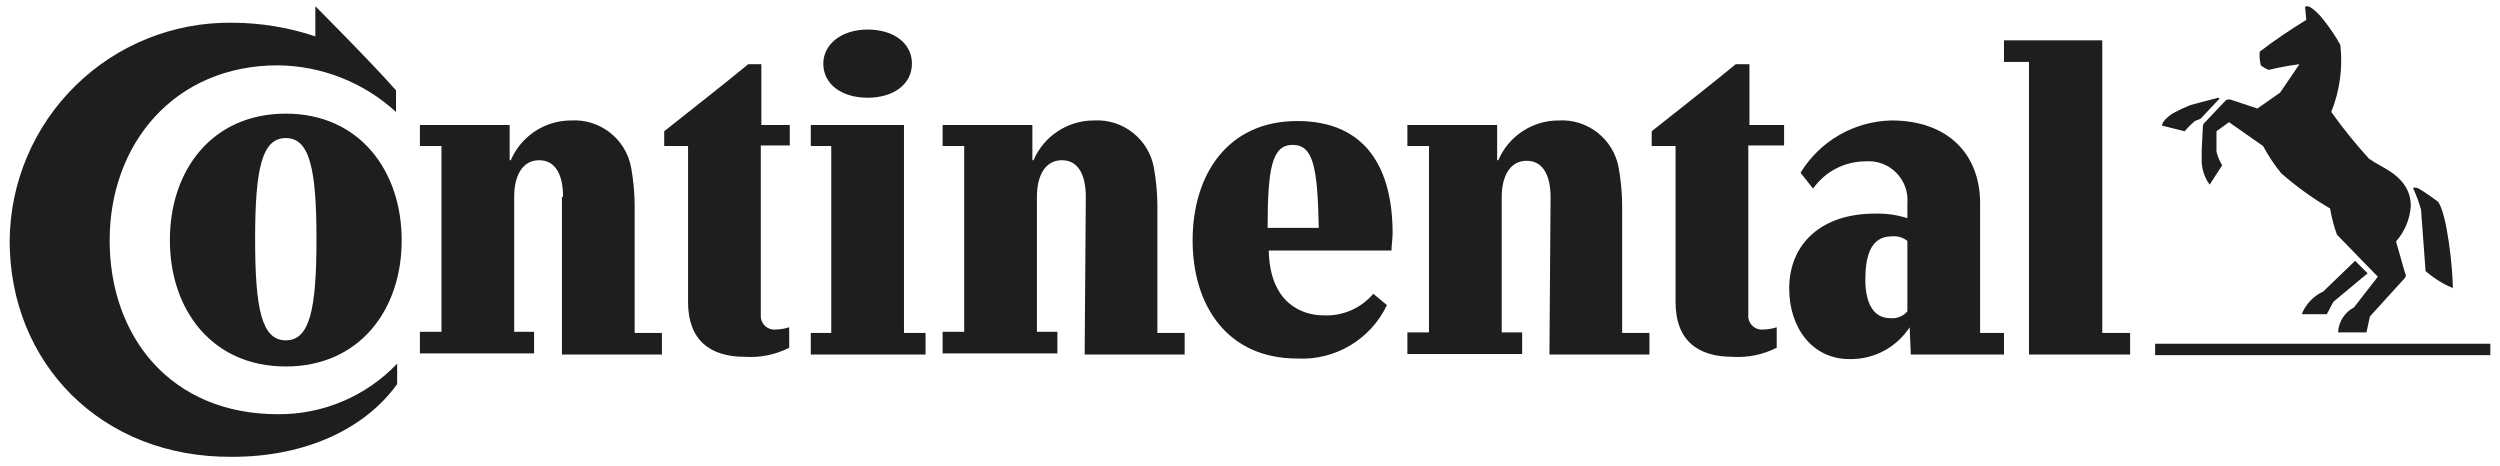
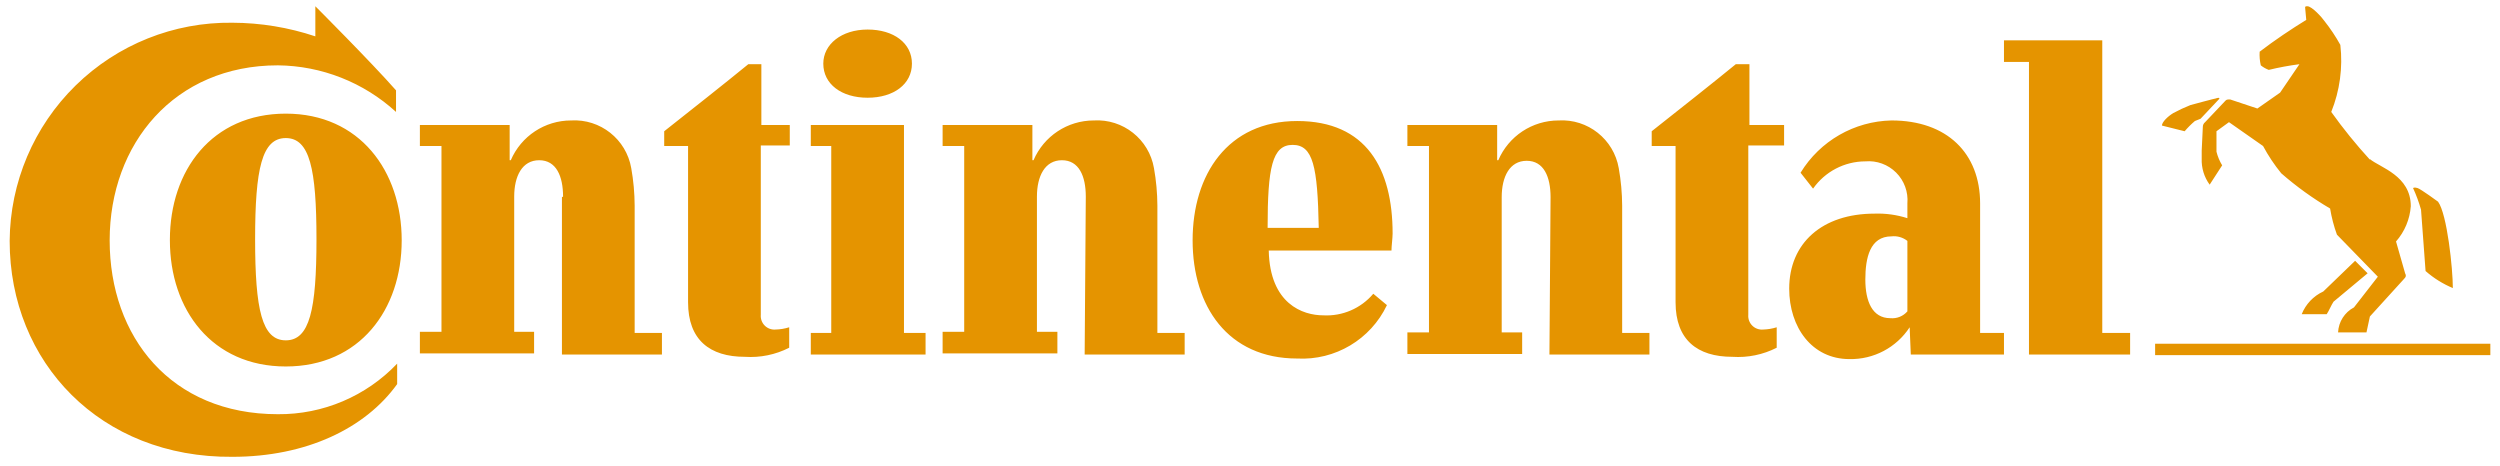
<svg xmlns="http://www.w3.org/2000/svg" viewBox="0 0 220 41">
  <g data-name="i-logo">
    <g data-name="logo">
-       <path fill="#1E1E1E" d="M219.15 31.25h-29.5v-1h29.5zm-14.7-5.6l2.8-2.7 1.1 1.1-3 2.5c-.2.3-.4.8-.6 1.1h-2.2a3.72 3.72 0 0 1 1.9-2zm-9.4-17c-.1 0-2.3.6-2.3.6a14.09 14.09 0 0 0-1.5.7c-.5.3-1 .8-1 1.1l2 .5a7.64 7.64 0 0 1 .9-.9l.5-.2 1.6-1.7c.1-.1.1-.2-.25-.1zm13.5 5.4a44.61 44.61 0 0 1-3.4-4.2 12.11 12.11 0 0 0 .8-5.9 15.34 15.34 0 0 0-1.4-2.1c-.2-.3-1.1-1.3-1.5-1.3-.1 0-.2 0-.2.1l.1 1.1c-1.3.8-2.8 1.8-4.1 2.8a4.12 4.12 0 0 0 .1 1.2 2.51 2.51 0 0 0 .7.4 25.58 25.58 0 0 1 2.7-.5l-1.7 2.5-2 1.4-2.4-.8c-.2 0-.3 0-.4.1l-1.8 1.9a.52.52 0 0 0-.2.4l-.1 2.1v.7a3.65 3.65 0 0 0 .7 2.3l1.1-1.7a4.33 4.33 0 0 1-.5-1.2v-1.8l1.1-.8 3 2.1a15.1 15.1 0 0 0 1.6 2.4 28.37 28.37 0 0 0 4.3 3.1 12.78 12.78 0 0 0 .6 2.3l3.6 3.7-2.1 2.7a2.63 2.63 0 0 0-1.4 2.2h2.5l.3-1.4 3-3.3c.2-.2.2-.3.1-.5l-.8-2.8a5.28 5.28 0 0 0 1.3-3.1c0-2.7-2.7-3.4-3.6-4.15zm4.5 4.4a13.05 13.05 0 0 0-.7-1.9s.1-.1.4 0 1.8 1.2 1.8 1.2c.8 1.1 1.3 5.9 1.3 7.6a8.74 8.74 0 0 1-2.4-1.5zM136.45 17.35c0-1.8-.6-3.2-2.1-3.2s-2.2 1.4-2.2 3.2v11.9h1.8v1.9h-10.1v-1.9h1.9v-16.4h-1.9V11h7.9v3.1h.1a5.77 5.77 0 0 1 5.3-3.5 5.07 5.07 0 0 1 5.3 4.2 19.27 19.27 0 0 1 .3 3.3v11.2h2.4v1.9h-8.8l.1-13.9m-40.9 0c0-1.8-.6-3.2-2.1-3.2s-2.2 1.4-2.2 3.2v11.9h1.8v1.9h-10.1v-1.9h1.9V12.85h-1.9V11h7.9v3.1h.1a5.77 5.77 0 0 1 5.3-3.5 5.07 5.07 0 0 1 5.3 4.2 19.27 19.27 0 0 1 .3 3.3v11.2h2.4v1.9h-8.8l.1-13.9zm58.3-4.5v14.9a1.2 1.2 0 0 0 1.3 1.3 4.36 4.36 0 0 0 1.2-.2v1.8a7.49 7.49 0 0 1-3.9.8c-3.1 0-5-1.5-5-4.8V12.85h-2.1v-1.3c2.4-1.9 5.2-4.1 7.4-5.9h1.2V11H157v1.8zM27.75.55s4.9 4.9 7.1 7.4v1.9a15.64 15.64 0 0 0-10.4-4.1c-9.1 0-14.8 6.9-14.8 15.4s5.4 15.3 14.8 15.3A14.33 14.33 0 0 0 34.95 32v1.8c-2.8 3.9-8 6.4-14.5 6.4-11.6.1-19.6-8.3-19.6-19A19.34 19.34 0 0 1 20.45 2a23.24 23.24 0 0 1 7.3 1.2zm93.1 25.3a5.38 5.38 0 0 1-4.4 1.9c-1.8 0-4.7-1-4.8-5.7h10.8c0-.4.1-1.1.1-1.5 0-5.7-2.3-9.9-8.4-9.9s-9.2 4.7-9.2 10.5 3.1 10.4 9.2 10.4a8.26 8.26 0 0 0 7.9-4.7zm-9.3-5.8c0-5.3.4-7.3 2.2-7.3s2.2 1.9 2.3 7.3zm-89.1 1c0-6.2.6-8.9 2.7-8.9s2.7 2.7 2.7 8.9-.6 8.9-2.7 8.9-2.7-2.7-2.7-8.9m-7.5.1c0 6.1 3.7 11.1 10.2 11.1s10.2-5 10.2-11.1S31.65 10 25.15 10s-10.2 5-10.2 11.1m34.6-3.8c0-1.8-.6-3.2-2.1-3.2s-2.2 1.4-2.2 3.2v11.9H47v1.9H36.95v-1.9h1.9V12.85h-1.9V11h7.9v3.1h.1a5.77 5.77 0 0 1 5.3-3.5 5.07 5.07 0 0 1 5.3 4.2 19.27 19.27 0 0 1 .3 3.3v11.2h2.4v1.9h-8.8V17.35zm22.9-11.7c0 1.8 1.6 3 3.9 3s3.9-1.2 3.9-3-1.6-3-3.9-3-3.9 1.3-3.9 3m-5.5 7.2v14.9a1.2 1.2 0 0 0 1.3 1.3 4.36 4.36 0 0 0 1.2-.2v1.8a7.49 7.49 0 0 1-3.9.8c-3.1 0-5-1.5-5-4.8V12.85h-2.1v-1.3c2.4-1.9 5.2-4.1 7.4-5.9H67V11h2.5v1.8zm118 16.5h2.5v1.9h-8.9V5.45h-2.2v-1.9H185v25.8zm-17.1-8.1a1.91 1.91 0 0 0-1.4-.4c-1.9 0-2.3 1.9-2.3 3.8s.6 3.4 2.2 3.4a1.76 1.76 0 0 0 1.5-.6zm.2 7.6a6.18 6.18 0 0 1-5.3 2.8c-3.3 0-5.3-2.8-5.3-6.2 0-4 2.9-6.6 7.5-6.6a8.52 8.52 0 0 1 2.9.4v-1.3a3.42 3.42 0 0 0-3.7-3.7 5.63 5.63 0 0 0-4.6 2.4l-1.1-1.4a9.61 9.61 0 0 1 8-4.6c4.9 0 7.8 2.9 7.8 7.3v11.4h2.1v1.9h-8.2l-.1-2.4zm-96.7 2.4v-1.9h1.8V12.85h-1.8V11h8.2v18.3h1.9v1.9z" />
+       <path fill="#E59400" d="M219.15 31.25h-29.5v-1h29.5zm-14.7-5.6l2.8-2.7 1.1 1.1-3 2.5c-.2.3-.4.8-.6 1.1h-2.2a3.72 3.72 0 0 1 1.9-2zm-9.4-17c-.1 0-2.3.6-2.3.6a14.09 14.09 0 0 0-1.5.7c-.5.3-1 .8-1 1.1l2 .5a7.64 7.64 0 0 1 .9-.9l.5-.2 1.6-1.7c.1-.1.1-.2-.25-.1zm13.5 5.4a44.61 44.61 0 0 1-3.4-4.2 12.11 12.11 0 0 0 .8-5.9 15.34 15.34 0 0 0-1.4-2.1c-.2-.3-1.1-1.3-1.5-1.3-.1 0-.2 0-.2.1l.1 1.1c-1.3.8-2.8 1.8-4.1 2.8a4.12 4.12 0 0 0 .1 1.2 2.51 2.51 0 0 0 .7.4 25.58 25.58 0 0 1 2.7-.5l-1.7 2.5-2 1.4-2.4-.8c-.2 0-.3 0-.4.1l-1.8 1.9a.52.52 0 0 0-.2.4l-.1 2.1v.7a3.65 3.65 0 0 0 .7 2.3l1.1-1.7a4.33 4.33 0 0 1-.5-1.2v-1.8l1.1-.8 3 2.1a15.1 15.1 0 0 0 1.6 2.4 28.37 28.37 0 0 0 4.3 3.1 12.78 12.78 0 0 0 .6 2.3l3.6 3.7-2.1 2.7a2.63 2.63 0 0 0-1.4 2.2h2.5l.3-1.4 3-3.3c.2-.2.2-.3.1-.5l-.8-2.8a5.28 5.28 0 0 0 1.3-3.1c0-2.7-2.7-3.4-3.6-4.15zm4.5 4.4a13.05 13.05 0 0 0-.7-1.9s.1-.1.4 0 1.8 1.2 1.8 1.2c.8 1.1 1.3 5.9 1.3 7.6a8.74 8.74 0 0 1-2.4-1.5zM136.45 17.35c0-1.8-.6-3.2-2.1-3.2s-2.2 1.4-2.2 3.2v11.9h1.8v1.9h-10.1v-1.9h1.9v-16.4h-1.9V11h7.9v3.1h.1a5.77 5.77 0 0 1 5.3-3.5 5.07 5.07 0 0 1 5.3 4.2 19.27 19.27 0 0 1 .3 3.3v11.2h2.4v1.9h-8.8l.1-13.9m-40.9 0c0-1.8-.6-3.2-2.1-3.2s-2.2 1.4-2.2 3.2v11.9h1.8v1.9h-10.1v-1.9h1.9V12.85h-1.9V11h7.9v3.1h.1a5.77 5.77 0 0 1 5.3-3.5 5.07 5.07 0 0 1 5.3 4.2 19.27 19.27 0 0 1 .3 3.3v11.2h2.4v1.9h-8.8l.1-13.9zm58.3-4.5v14.9a1.2 1.2 0 0 0 1.3 1.3 4.36 4.36 0 0 0 1.2-.2v1.8a7.49 7.49 0 0 1-3.9.8c-3.1 0-5-1.5-5-4.8V12.85h-2.1v-1.3c2.4-1.9 5.2-4.1 7.4-5.9h1.2V11H157v1.8zM27.75.55s4.9 4.9 7.1 7.4v1.9a15.64 15.64 0 0 0-10.4-4.1c-9.1 0-14.8 6.9-14.8 15.4s5.4 15.3 14.8 15.3A14.33 14.33 0 0 0 34.95 32v1.8c-2.8 3.9-8 6.4-14.5 6.4-11.6.1-19.6-8.3-19.6-19A19.34 19.34 0 0 1 20.45 2a23.24 23.24 0 0 1 7.3 1.2zm93.1 25.3a5.38 5.38 0 0 1-4.4 1.9c-1.8 0-4.7-1-4.8-5.7h10.8c0-.4.1-1.1.1-1.5 0-5.7-2.3-9.9-8.4-9.9s-9.2 4.7-9.2 10.5 3.1 10.4 9.2 10.4a8.26 8.26 0 0 0 7.9-4.7zm-9.3-5.8c0-5.3.4-7.3 2.2-7.3s2.2 1.9 2.3 7.3zm-89.1 1c0-6.2.6-8.9 2.7-8.9s2.7 2.7 2.7 8.9-.6 8.9-2.7 8.9-2.7-2.7-2.7-8.9m-7.5.1c0 6.1 3.7 11.1 10.2 11.1s10.2-5 10.2-11.1S31.65 10 25.15 10s-10.2 5-10.2 11.1m34.6-3.8c0-1.8-.6-3.2-2.1-3.2s-2.2 1.4-2.2 3.2v11.9H47v1.9H36.95v-1.9h1.9V12.85h-1.9V11h7.9v3.1h.1a5.77 5.77 0 0 1 5.3-3.5 5.07 5.07 0 0 1 5.3 4.2 19.27 19.27 0 0 1 .3 3.3v11.2h2.4v1.9h-8.8V17.35zm22.9-11.7c0 1.8 1.6 3 3.9 3s3.9-1.2 3.9-3-1.6-3-3.9-3-3.9 1.3-3.9 3m-5.5 7.2v14.9a1.2 1.2 0 0 0 1.3 1.3 4.36 4.36 0 0 0 1.2-.2v1.8a7.49 7.49 0 0 1-3.9.8c-3.1 0-5-1.5-5-4.8V12.85h-2.1v-1.3c2.4-1.9 5.2-4.1 7.4-5.9H67V11h2.5v1.8zm118 16.5h2.5v1.9h-8.9V5.45h-2.2v-1.9H185v25.8zm-17.1-8.1a1.91 1.91 0 0 0-1.4-.4c-1.9 0-2.3 1.9-2.3 3.8s.6 3.4 2.2 3.4a1.76 1.76 0 0 0 1.5-.6zm.2 7.6a6.18 6.18 0 0 1-5.3 2.8c-3.3 0-5.3-2.8-5.3-6.2 0-4 2.9-6.6 7.5-6.6a8.52 8.52 0 0 1 2.9.4v-1.3a3.42 3.42 0 0 0-3.7-3.7 5.63 5.63 0 0 0-4.6 2.4l-1.1-1.4a9.61 9.61 0 0 1 8-4.6c4.9 0 7.8 2.9 7.8 7.3v11.4h2.1v1.9h-8.2l-.1-2.4zm-96.7 2.4v-1.9h1.8V12.85h-1.8V11h8.2v18.3h1.9v1.9z" />
    </g>
  </g>
</svg>
